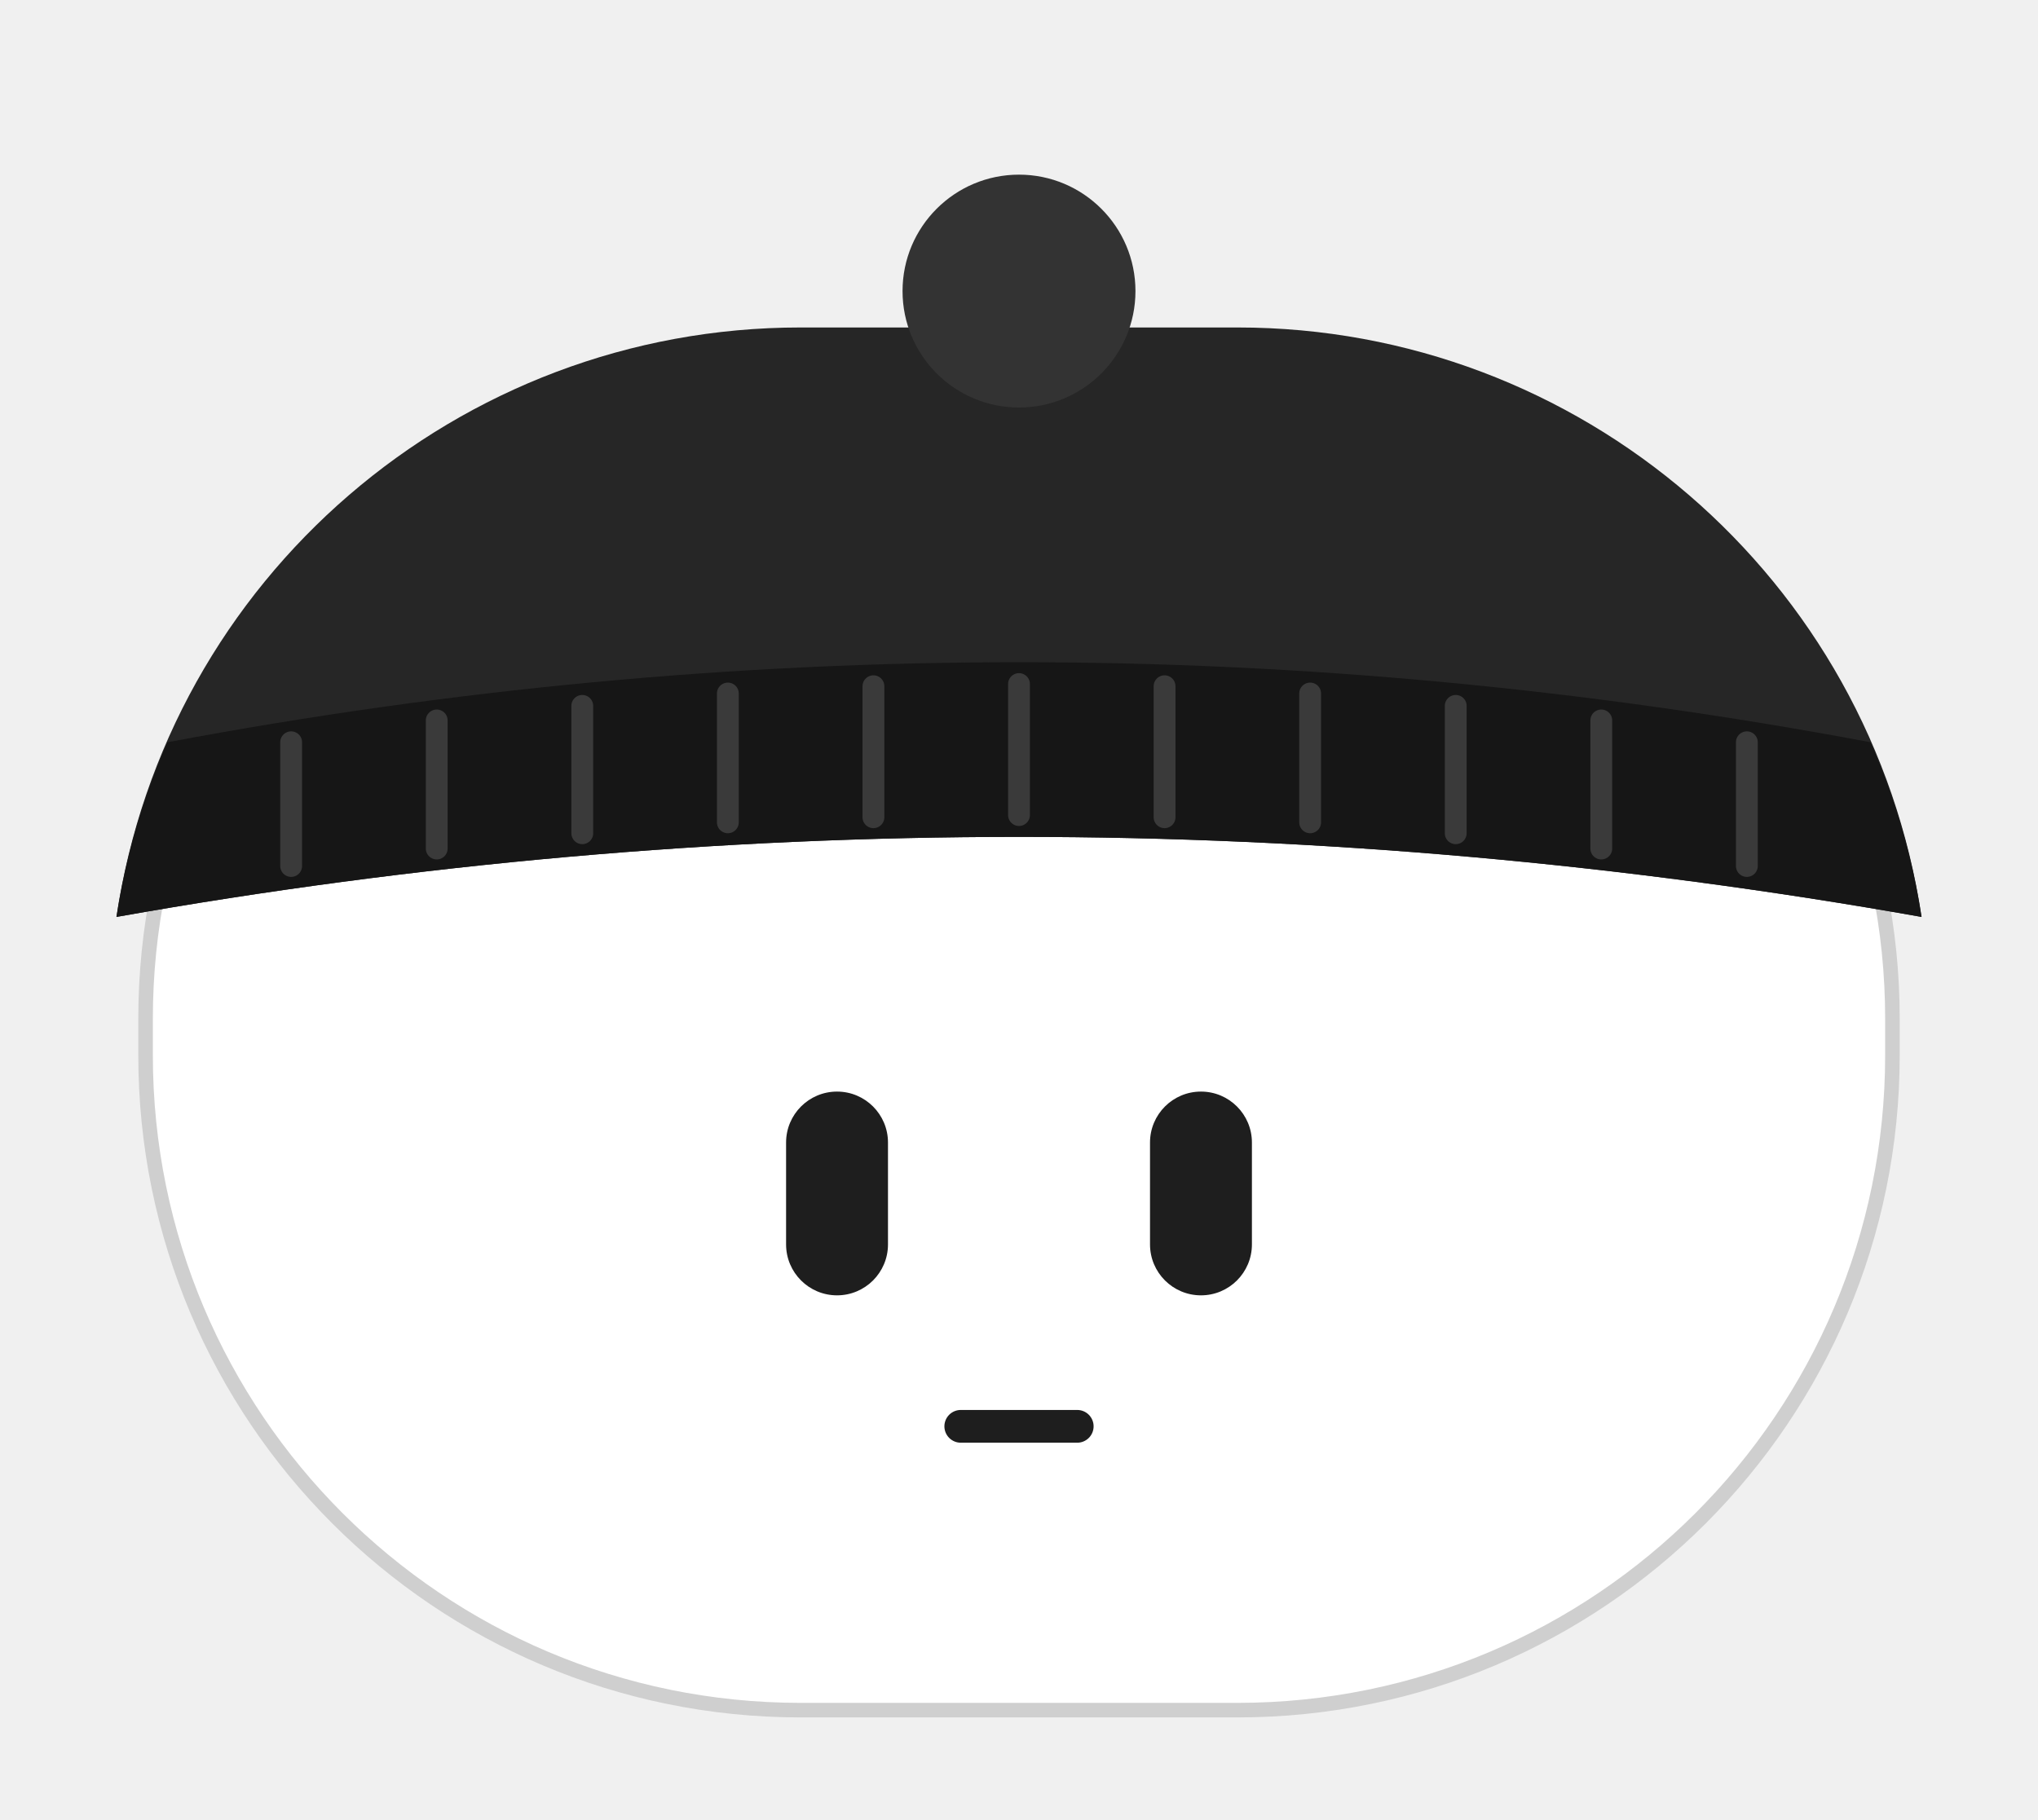
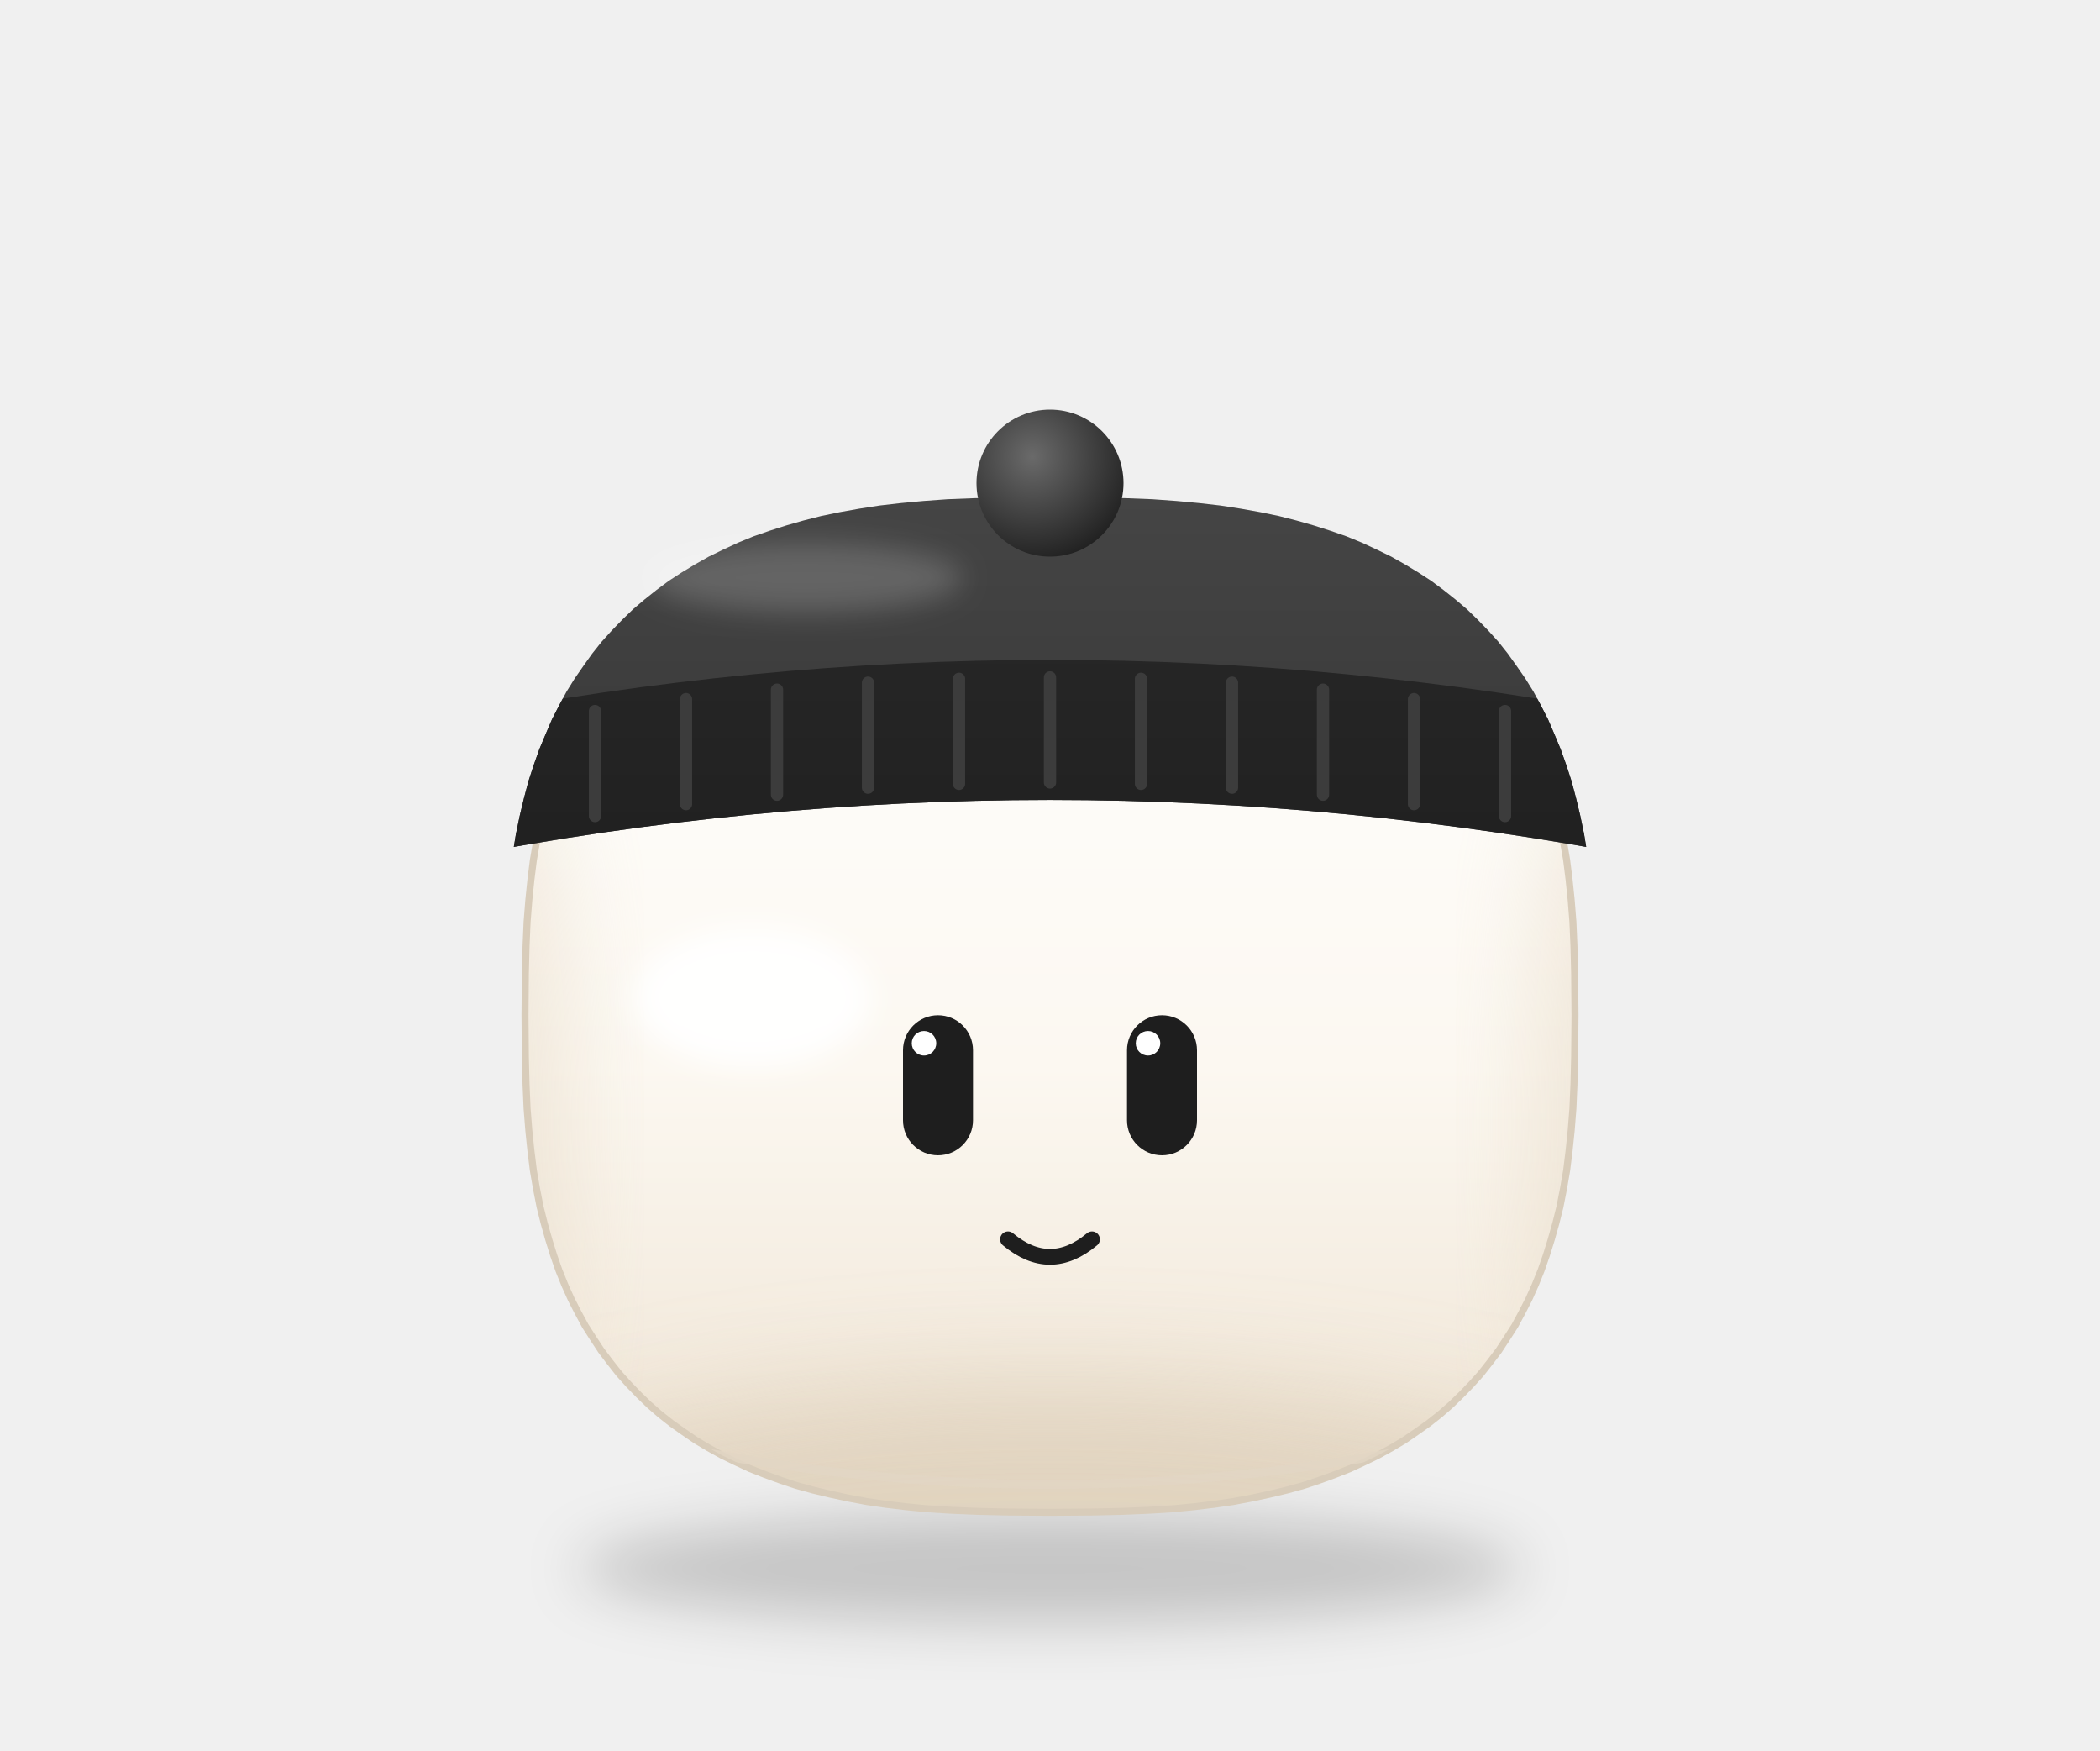
- <svg xmlns="http://www.w3.org/2000/svg" viewBox="200 20 280 250" width="560" height="500">
-   <rect x="220" y="70" width="240" height="185" rx="90" fill="#FFFFFF" stroke="#CFCFCF" stroke-width="2" />
-   <path d="M216 146 A95 95 0 0 1 310 65 L370 65 A95 95 0 0 1 464 146 Q340 124 216 146 Z" fill="#262626" />
-   <path d="M216 146 A95 95 0 0 1 223 122 Q340 100 457 122 A95 95 0 0 1 464 146 Q340 124 216 146 Z" fill="#161616" />
-   <g stroke="#3A3A3A" stroke-width="3" stroke-linecap="round">
-     <line x1="240" y1="122" x2="240" y2="139" />
-     <line x1="260" y1="119" x2="260" y2="136.6" />
-     <line x1="280" y1="117" x2="280" y2="134.5" />
-     <line x1="300" y1="115.3" x2="300" y2="133" />
-     <line x1="320" y1="114.3" x2="320" y2="132.3" />
-     <line x1="340" y1="114" x2="340" y2="132" />
-     <line x1="360" y1="114.3" x2="360" y2="132.3" />
-     <line x1="380" y1="115.3" x2="380" y2="133" />
-     <line x1="400" y1="117" x2="400" y2="134.5" />
-     <line x1="420" y1="119" x2="420" y2="136.6" />
-     <line x1="440" y1="122" x2="440" y2="139" />
+ <svg xmlns="http://www.w3.org/2000/svg" viewBox="0 0 600 500" width="600" height="500">
+   <defs>
+     <linearGradient id="gBody" x1="0" y1="0" x2="0" y2="1">
+       <stop offset="0" stop-color="#FFFFFF" />
+       <stop offset="0.55" stop-color="#FCF8F1" />
+       <stop offset="1" stop-color="#EEE3D3" />
+     </linearGradient>
+     <linearGradient id="gCap" x1="0" y1="0" x2="0" y2="1">
+       <stop offset="0" stop-color="#454545" />
+       <stop offset="1" stop-color="#1C1C1C" />
+     </linearGradient>
+     <linearGradient id="gCuff" x1="0" y1="0" x2="0" y2="1">
+       <stop offset="0" stop-color="#2A2A2A" />
+       <stop offset="1" stop-color="#0E0E0E" />
+     </linearGradient>
+     <radialGradient id="gPom" cx="0.38" cy="0.32" r="0.75">
+       <stop offset="0" stop-color="#6A6A6A" />
+       <stop offset="1" stop-color="#1E1E1E" />
+     </radialGradient>
+     <filter id="blur8" x="-50%" y="-50%" width="200%" height="200%">
+       <feGaussianBlur stdDeviation="8" />
+     </filter>
+     <filter id="blur14" x="-50%" y="-50%" width="200%" height="200%">
+       <feGaussianBlur stdDeviation="14" />
+     </filter>
+     <filter id="blur4" x="-50%" y="-50%" width="200%" height="200%">
+       <feGaussianBlur stdDeviation="4" />
+     </filter>
+     <clipPath id="cBody">
+       <path d="M450.0 290.0 L449.9 301.8 L449.7 309.8 L449.4 316.7 L448.9 323.0 L448.3 328.8 L447.6 334.4 L446.7 339.6 L445.7 344.7 L444.5 349.5 L443.2 354.1 L441.8 358.6 L440.3 362.9 L438.6 367.1 L436.8 371.1 L434.8 375.0 L432.8 378.7 L430.5 382.3 L428.2 385.8 L425.7 389.1 L423.1 392.4 L420.4 395.4 L417.5 398.4 L414.5 401.3 L411.4 404.0 L408.1 406.6 L404.7 409.0 L401.2 411.4 L397.5 413.6 L393.7 415.7 L389.8 417.6 L385.7 419.5 L381.4 421.2 L377.0 422.8 L372.5 424.3 L367.8 425.6 L362.8 426.8 L357.7 427.9 L352.4 428.9 L346.9 429.7 L341.0 430.4 L334.8 431.0 L328.2 431.4 L320.9 431.7 L312.5 431.9 L300.0 432.0 L287.5 431.9 L279.1 431.7 L271.8 431.4 L265.2 431.0 L259.0 430.4 L253.1 429.7 L247.6 428.9 L242.3 427.9 L237.2 426.8 L232.2 425.6 L227.5 424.3 L223.0 422.8 L218.6 421.2 L214.3 419.5 L210.2 417.6 L206.3 415.7 L202.5 413.6 L198.8 411.4 L195.3 409.0 L191.9 406.6 L188.6 404.0 L185.5 401.3 L182.5 398.4 L179.6 395.4 L176.9 392.4 L174.3 389.1 L171.8 385.8 L169.5 382.3 L167.2 378.7 L165.2 375.0 L163.2 371.1 L161.4 367.1 L159.7 362.9 L158.2 358.6 L156.8 354.1 L155.5 349.5 L154.3 344.7 L153.3 339.6 L152.4 334.4 L151.7 328.8 L151.1 323.0 L150.6 316.7 L150.3 309.8 L150.1 301.8 L150.0 290.0 L150.1 278.2 L150.3 270.2 L150.6 263.3 L151.1 257.0 L151.7 251.2 L152.4 245.6 L153.3 240.4 L154.3 235.3 L155.5 230.5 L156.8 225.9 L158.2 221.4 L159.7 217.1 L161.4 212.9 L163.2 208.9 L165.2 205.0 L167.2 201.3 L169.5 197.7 L171.8 194.2 L174.3 190.9 L176.9 187.6 L179.6 184.6 L182.5 181.6 L185.5 178.7 L188.6 176.0 L191.9 173.4 L195.3 171.0 L198.8 168.6 L202.5 166.4 L206.3 164.3 L210.2 162.4 L214.3 160.5 L218.6 158.8 L223.0 157.2 L227.5 155.7 L232.2 154.4 L237.2 153.2 L242.3 152.1 L247.6 151.1 L253.1 150.3 L259.0 149.6 L265.2 149.0 L271.8 148.6 L279.1 148.3 L287.5 148.1 L300.0 148.0 L312.5 148.1 L320.9 148.3 L328.2 148.6 L334.8 149.0 L341.0 149.6 L346.9 150.3 L352.4 151.1 L357.7 152.1 L362.8 153.2 L367.8 154.4 L372.5 155.7 L377.0 157.2 L381.4 158.8 L385.7 160.5 L389.8 162.4 L393.7 164.3 L397.5 166.4 L401.2 168.6 L404.7 171.0 L408.1 173.4 L411.4 176.0 L414.5 178.7 L417.5 181.6 L420.4 184.6 L423.1 187.6 L425.7 190.9 L428.2 194.2 L430.5 197.7 L432.8 201.3 L434.8 205.0 L436.8 208.9 L438.6 212.9 L440.3 217.1 L441.8 221.4 L443.2 225.9 L444.5 230.5 L445.7 235.3 L446.7 240.4 L447.6 245.6 L448.3 251.2 L448.9 257.0 L449.4 263.3 L449.7 270.2 L449.9 278.2 Z" />
+     </clipPath>
+     <clipPath id="cCap">
+       <path d="M100 60 L500 60 L500 245 L470 245 Q300 212 130 245 L100 245 Z" />
+     </clipPath>
+     <clipPath id="cCuff">
+       <path d="M130 205 Q300 172 470 205 L470 245 Q300 212 130 245 Z" />
+     </clipPath>
+   </defs>
+   <ellipse cx="300" cy="448" rx="135" ry="16" fill="#000000" opacity="0.18" filter="url(#blur8)" />
+   <path d="M450.0 290.0 L449.9 301.8 L449.7 309.8 L449.4 316.7 L448.9 323.0 L448.3 328.8 L447.6 334.4 L446.7 339.6 L445.7 344.7 L444.5 349.5 L443.2 354.1 L441.8 358.6 L440.3 362.9 L438.6 367.1 L436.8 371.1 L434.8 375.0 L432.8 378.7 L430.5 382.3 L428.2 385.8 L425.7 389.1 L423.1 392.4 L420.4 395.4 L417.5 398.4 L414.5 401.3 L411.4 404.0 L408.1 406.6 L404.7 409.0 L401.2 411.4 L397.5 413.6 L393.7 415.7 L389.8 417.6 L385.7 419.5 L381.4 421.2 L377.0 422.8 L372.5 424.3 L367.8 425.6 L362.8 426.8 L357.7 427.9 L352.4 428.9 L346.9 429.7 L341.0 430.4 L334.8 431.0 L328.2 431.4 L320.9 431.7 L312.5 431.9 L300.0 432.0 L287.5 431.9 L279.1 431.7 L271.8 431.4 L265.2 431.0 L259.0 430.4 L253.1 429.7 L247.6 428.9 L242.3 427.9 L237.2 426.8 L232.2 425.6 L227.5 424.3 L223.0 422.8 L218.6 421.2 L214.3 419.5 L210.2 417.6 L206.3 415.7 L202.5 413.6 L198.8 411.4 L195.3 409.0 L191.9 406.6 L188.6 404.0 L185.5 401.3 L182.5 398.4 L179.6 395.4 L176.9 392.4 L174.3 389.1 L171.8 385.8 L169.5 382.3 L167.2 378.7 L165.2 375.0 L163.2 371.1 L161.4 367.1 L159.7 362.9 L158.2 358.6 L156.8 354.1 L155.5 349.5 L154.3 344.7 L153.3 339.6 L152.4 334.4 L151.7 328.8 L151.1 323.0 L150.6 316.7 L150.3 309.8 L150.1 301.8 L150.0 290.0 L150.1 278.2 L150.3 270.2 L150.6 263.3 L151.1 257.0 L151.7 251.2 L152.4 245.6 L153.3 240.4 L154.3 235.3 L155.5 230.5 L156.8 225.9 L158.2 221.4 L159.7 217.1 L161.4 212.9 L163.2 208.9 L165.2 205.0 L167.2 201.3 L169.5 197.7 L171.8 194.2 L174.3 190.9 L176.9 187.6 L179.6 184.6 L182.5 181.6 L185.5 178.7 L188.6 176.0 L191.9 173.4 L195.3 171.0 L198.8 168.6 L202.5 166.4 L206.3 164.3 L210.2 162.4 L214.3 160.5 L218.6 158.8 L223.0 157.2 L227.5 155.7 L232.2 154.4 L237.2 153.2 L242.3 152.1 L247.6 151.1 L253.1 150.3 L259.0 149.6 L265.2 149.0 L271.8 148.6 L279.1 148.3 L287.5 148.1 L300.0 148.0 L312.5 148.1 L320.9 148.3 L328.2 148.6 L334.8 149.0 L341.0 149.6 L346.9 150.3 L352.4 151.1 L357.7 152.1 L362.8 153.2 L367.8 154.4 L372.5 155.7 L377.0 157.2 L381.4 158.8 L385.7 160.5 L389.8 162.4 L393.7 164.3 L397.5 166.4 L401.2 168.6 L404.7 171.0 L408.1 173.4 L411.4 176.0 L414.5 178.7 L417.5 181.6 L420.4 184.6 L423.1 187.6 L425.7 190.9 L428.2 194.2 L430.5 197.7 L432.8 201.3 L434.8 205.0 L436.8 208.9 L438.6 212.9 L440.3 217.1 L441.8 221.4 L443.2 225.9 L444.5 230.5 L445.7 235.3 L446.7 240.4 L447.6 245.6 L448.3 251.2 L448.9 257.0 L449.4 263.3 L449.7 270.2 L449.9 278.2 Z" fill="url(#gBody)" />
+   <g clip-path="url(#cBody)">
+     <ellipse cx="300" cy="455" rx="190" ry="60" fill="#D6C6AE" opacity="0.55" filter="url(#blur14)" />
+     <ellipse cx="140" cy="320" rx="22" ry="110" fill="#E3D5C0" opacity="0.5" filter="url(#blur14)" />
+     <ellipse cx="460" cy="320" rx="22" ry="110" fill="#E3D5C0" opacity="0.5" filter="url(#blur14)" />
+     <ellipse cx="215" cy="285" rx="34" ry="20" fill="#FFFFFF" opacity="0.95" filter="url(#blur4)" />
  </g>
-   <circle cx="340" cy="60" r="16" fill="#333333" />
-   <rect x="308" y="170" width="14" height="28" rx="7" fill="#1E1E1E" />
-   <rect x="358" y="170" width="14" height="28" rx="7" fill="#1E1E1E" />
-   <line x1="332" y1="216" x2="348" y2="216" stroke="#1E1E1E" stroke-width="4.5" stroke-linecap="round" />
+   <path d="M450.0 290.0 L449.9 301.8 L449.7 309.8 L449.4 316.7 L448.9 323.0 L448.3 328.8 L447.6 334.4 L446.7 339.6 L445.7 344.7 L444.5 349.5 L443.2 354.1 L441.8 358.6 L440.3 362.9 L438.6 367.1 L436.8 371.1 L434.8 375.0 L432.8 378.7 L430.5 382.3 L428.2 385.8 L425.7 389.1 L423.1 392.4 L420.4 395.4 L417.5 398.4 L414.5 401.3 L411.4 404.0 L408.1 406.6 L404.7 409.0 L401.2 411.4 L397.5 413.6 L393.7 415.7 L389.8 417.6 L385.7 419.5 L381.4 421.2 L377.0 422.8 L372.5 424.3 L367.8 425.6 L362.8 426.8 L357.7 427.9 L352.4 428.9 L346.9 429.7 L341.0 430.4 L334.8 431.0 L328.2 431.4 L320.9 431.7 L312.5 431.9 L300.0 432.0 L287.5 431.9 L279.1 431.7 L271.8 431.4 L265.2 431.0 L259.0 430.4 L253.1 429.7 L247.6 428.9 L242.3 427.9 L237.2 426.8 L232.2 425.6 L227.5 424.3 L223.0 422.8 L218.6 421.2 L214.3 419.5 L210.2 417.6 L206.3 415.7 L202.5 413.6 L198.8 411.4 L195.3 409.0 L191.9 406.6 L188.6 404.0 L185.5 401.3 L182.5 398.4 L179.6 395.4 L176.9 392.4 L174.3 389.1 L171.8 385.8 L169.5 382.3 L167.2 378.7 L165.2 375.0 L163.2 371.1 L161.4 367.1 L159.7 362.9 L158.2 358.6 L156.8 354.1 L155.5 349.5 L154.3 344.7 L153.3 339.6 L152.4 334.4 L151.7 328.8 L151.1 323.0 L150.6 316.7 L150.3 309.8 L150.1 301.8 L150.0 290.0 L150.1 278.2 L150.3 270.2 L150.6 263.3 L151.1 257.0 L151.7 251.2 L152.4 245.6 L153.3 240.4 L154.3 235.3 L155.5 230.5 L156.8 225.9 L158.2 221.4 L159.7 217.1 L161.4 212.9 L163.2 208.9 L165.2 205.0 L167.2 201.3 L169.5 197.7 L171.8 194.2 L174.3 190.9 L176.9 187.6 L179.6 184.6 L182.5 181.6 L185.5 178.7 L188.6 176.0 L191.9 173.4 L195.3 171.0 L198.8 168.6 L202.5 166.4 L206.3 164.3 L210.2 162.4 L214.3 160.5 L218.6 158.8 L223.0 157.2 L227.5 155.7 L232.2 154.4 L237.2 153.2 L242.3 152.1 L247.6 151.1 L253.1 150.3 L259.0 149.6 L265.2 149.0 L271.8 148.6 L279.1 148.3 L287.5 148.1 L300.0 148.0 L312.5 148.1 L320.9 148.3 L328.2 148.6 L334.8 149.0 L341.0 149.6 L346.9 150.3 L352.4 151.1 L357.7 152.1 L362.8 153.2 L367.8 154.4 L372.5 155.7 L377.0 157.2 L381.4 158.8 L385.7 160.5 L389.8 162.4 L393.7 164.3 L397.5 166.4 L401.2 168.6 L404.7 171.0 L408.1 173.4 L411.4 176.0 L414.5 178.7 L417.5 181.6 L420.4 184.6 L423.1 187.6 L425.7 190.9 L428.2 194.2 L430.5 197.7 L432.8 201.3 L434.8 205.0 L436.8 208.9 L438.6 212.9 L440.3 217.1 L441.8 221.4 L443.2 225.9 L444.5 230.5 L445.7 235.3 L446.7 240.4 L447.6 245.6 L448.3 251.2 L448.9 257.0 L449.4 263.3 L449.7 270.2 L449.9 278.2 Z" fill="none" stroke="#D8CCBA" stroke-width="2" />
+   <g clip-path="url(#cBody)">
+     <path d="M140 400 Q300 448 460 400" fill="none" stroke="#E2D6C4" stroke-width="2.5" opacity="0.8" />
+   </g>
+   <g clip-path="url(#cCap)">
+     <path d="M456.0 290.0 L455.9 302.3 L455.7 310.6 L455.4 317.8 L454.9 324.3 L454.2 330.5 L453.5 336.2 L452.6 341.7 L451.5 347.0 L450.3 352.0 L449.0 356.9 L447.5 361.5 L445.9 366.0 L444.1 370.3 L442.3 374.5 L440.2 378.6 L438.1 382.5 L435.8 386.2 L433.3 389.8 L430.8 393.3 L428.1 396.7 L425.2 399.9 L422.2 403.0 L419.1 406.0 L415.8 408.8 L412.4 411.5 L408.9 414.1 L405.2 416.5 L401.4 418.8 L397.5 421.0 L393.4 423.0 L389.1 425.0 L384.7 426.8 L380.1 428.4 L375.4 429.9 L370.5 431.3 L365.4 432.6 L360.1 433.7 L354.5 434.7 L348.7 435.6 L342.6 436.3 L336.2 436.9 L329.3 437.4 L321.7 437.7 L313.0 437.9 L300.0 438.0 L287.0 437.9 L278.3 437.7 L270.7 437.4 L263.8 436.9 L257.4 436.3 L251.3 435.6 L245.5 434.7 L239.9 433.7 L234.6 432.6 L229.5 431.3 L224.6 429.9 L219.9 428.4 L215.3 426.8 L210.9 425.0 L206.6 423.0 L202.5 421.0 L198.6 418.8 L194.8 416.5 L191.1 414.1 L187.6 411.5 L184.2 408.8 L180.9 406.0 L177.8 403.0 L174.8 399.9 L171.9 396.7 L169.2 393.3 L166.7 389.8 L164.2 386.2 L161.9 382.5 L159.8 378.6 L157.7 374.5 L155.9 370.3 L154.1 366.0 L152.5 361.5 L151.0 356.9 L149.7 352.0 L148.5 347.0 L147.4 341.7 L146.5 336.2 L145.8 330.5 L145.1 324.3 L144.6 317.8 L144.3 310.6 L144.1 302.3 L144.0 290.0 L144.1 277.7 L144.3 269.4 L144.6 262.2 L145.1 255.7 L145.8 249.5 L146.5 243.8 L147.4 238.3 L148.5 233.0 L149.7 228.0 L151.0 223.1 L152.5 218.5 L154.1 214.0 L155.9 209.7 L157.7 205.5 L159.8 201.4 L161.9 197.5 L164.2 193.8 L166.7 190.2 L169.2 186.7 L171.9 183.3 L174.8 180.1 L177.8 177.0 L180.9 174.0 L184.2 171.2 L187.6 168.5 L191.1 165.9 L194.8 163.5 L198.6 161.2 L202.5 159.0 L206.6 157.0 L210.9 155.0 L215.3 153.2 L219.9 151.6 L224.6 150.1 L229.5 148.7 L234.6 147.4 L239.9 146.3 L245.5 145.3 L251.3 144.4 L257.4 143.7 L263.8 143.1 L270.7 142.6 L278.3 142.3 L287.0 142.1 L300.0 142.0 L313.0 142.1 L321.7 142.3 L329.3 142.6 L336.2 143.1 L342.6 143.7 L348.7 144.4 L354.5 145.3 L360.1 146.3 L365.4 147.4 L370.5 148.7 L375.4 150.1 L380.1 151.6 L384.7 153.2 L389.1 155.0 L393.4 157.0 L397.5 159.0 L401.4 161.2 L405.2 163.5 L408.9 165.9 L412.4 168.5 L415.8 171.2 L419.1 174.0 L422.2 177.0 L425.2 180.1 L428.1 183.3 L430.8 186.7 L433.3 190.2 L435.8 193.8 L438.1 197.5 L440.2 201.4 L442.3 205.5 L444.1 209.7 L445.9 214.0 L447.5 218.5 L449.0 223.1 L450.3 228.0 L451.5 233.0 L452.6 238.3 L453.5 243.8 L454.2 249.5 L454.9 255.7 L455.4 262.2 L455.7 269.4 L455.9 277.7 Z" fill="url(#gCap)" />
+   </g>
+   <g clip-path="url(#cCuff)">
+     <path d="M456.0 290.0 L455.9 302.3 L455.7 310.6 L455.4 317.8 L454.9 324.3 L454.2 330.5 L453.5 336.2 L452.6 341.7 L451.5 347.0 L450.3 352.0 L449.0 356.9 L447.5 361.5 L445.9 366.0 L444.1 370.3 L442.3 374.5 L440.2 378.6 L438.1 382.5 L435.8 386.2 L433.3 389.8 L430.8 393.3 L428.1 396.7 L425.2 399.9 L422.2 403.0 L419.1 406.0 L415.8 408.8 L412.4 411.5 L408.9 414.1 L405.2 416.5 L401.4 418.8 L397.5 421.0 L393.4 423.0 L389.1 425.0 L384.7 426.8 L380.1 428.4 L375.4 429.9 L370.5 431.3 L365.4 432.6 L360.1 433.7 L354.5 434.7 L348.7 435.6 L342.6 436.3 L336.2 436.9 L329.3 437.4 L321.7 437.7 L313.0 437.9 L300.0 438.0 L287.0 437.9 L278.3 437.7 L270.7 437.4 L263.8 436.9 L257.4 436.3 L251.3 435.6 L245.5 434.7 L239.9 433.7 L234.6 432.6 L229.5 431.3 L224.6 429.9 L219.9 428.4 L215.3 426.8 L210.9 425.0 L206.6 423.0 L202.5 421.0 L198.6 418.8 L194.8 416.5 L191.1 414.1 L187.6 411.5 L184.2 408.8 L180.9 406.0 L177.8 403.0 L174.8 399.9 L171.9 396.7 L169.2 393.3 L166.7 389.8 L164.2 386.2 L161.9 382.5 L159.8 378.6 L157.7 374.5 L155.9 370.3 L154.1 366.0 L152.5 361.5 L151.0 356.9 L149.7 352.0 L148.5 347.0 L147.4 341.7 L146.5 336.2 L145.8 330.5 L145.1 324.3 L144.6 317.8 L144.3 310.6 L144.1 302.3 L144.0 290.0 L144.1 277.7 L144.3 269.4 L144.6 262.2 L145.1 255.7 L145.8 249.5 L146.5 243.8 L147.4 238.3 L148.5 233.0 L149.7 228.0 L151.0 223.1 L152.5 218.5 L154.1 214.0 L155.9 209.7 L157.7 205.5 L159.8 201.4 L161.9 197.5 L164.2 193.8 L166.7 190.2 L169.2 186.7 L171.9 183.3 L174.8 180.1 L177.8 177.0 L180.9 174.0 L184.2 171.2 L187.6 168.5 L191.1 165.9 L194.8 163.5 L198.6 161.2 L202.5 159.0 L206.6 157.0 L210.9 155.0 L215.3 153.2 L219.9 151.6 L224.6 150.1 L229.5 148.7 L234.6 147.4 L239.9 146.3 L245.5 145.3 L251.3 144.4 L257.4 143.7 L263.8 143.1 L270.7 142.6 L278.3 142.3 L287.0 142.1 L300.0 142.0 L313.0 142.1 L321.7 142.3 L329.3 142.6 L336.2 143.1 L342.6 143.7 L348.7 144.4 L354.5 145.3 L360.1 146.3 L365.4 147.4 L370.5 148.7 L375.4 150.1 L380.1 151.6 L384.7 153.2 L389.1 155.0 L393.4 157.0 L397.5 159.0 L401.4 161.2 L405.2 163.5 L408.9 165.9 L412.4 168.5 L415.8 171.2 L419.1 174.0 L422.2 177.0 L425.2 180.1 L428.1 183.3 L430.8 186.7 L433.3 190.2 L435.8 193.8 L438.1 197.5 L440.2 201.4 L442.3 205.5 L444.1 209.7 L445.9 214.0 L447.5 218.5 L449.0 223.1 L450.3 228.0 L451.5 233.0 L452.6 238.3 L453.5 243.8 L454.2 249.5 L454.9 255.7 L455.4 262.2 L455.7 269.4 L455.9 277.7 Z" fill="url(#gCuff)" />
+   </g>
+   <g clip-path="url(#cCap)">
+     <ellipse cx="230" cy="165" rx="45" ry="10" fill="#FFFFFF" opacity="0.18" filter="url(#blur4)" />
+   </g>
+   <g stroke="#3C3C3C" stroke-width="3.5" stroke-linecap="round">
+     <line x1="170" y1="203.1" x2="170" y2="233.1" />
+     <line x1="196" y1="199.7" x2="196" y2="229.7" />
+     <line x1="222" y1="197.0" x2="222" y2="227.0" />
+     <line x1="248" y1="195.0" x2="248" y2="225.0" />
+     <line x1="274" y1="193.9" x2="274" y2="223.9" />
+     <line x1="300" y1="193.5" x2="300" y2="223.5" />
+     <line x1="326" y1="193.9" x2="326" y2="223.9" />
+     <line x1="352" y1="195.0" x2="352" y2="225.0" />
+     <line x1="378" y1="197.0" x2="378" y2="227.0" />
+     <line x1="404" y1="199.7" x2="404" y2="229.7" />
+     <line x1="430" y1="203.1" x2="430" y2="233.1" />
+   </g>
+   <circle cx="300" cy="138" r="21" fill="url(#gPom)" />
+   <rect x="258" y="290" width="20" height="40" rx="10" fill="#1E1E1E" />
+   <rect x="322" y="290" width="20" height="40" rx="10" fill="#1E1E1E" />
+   <circle cx="264" cy="298" r="3.5" fill="#FFFFFF" />
+   <circle cx="328" cy="298" r="3.5" fill="#FFFFFF" />
+   <path d="M288 354 Q300 364 312 354" fill="none" stroke="#1E1E1E" stroke-width="4.5" stroke-linecap="round" />
</svg>
